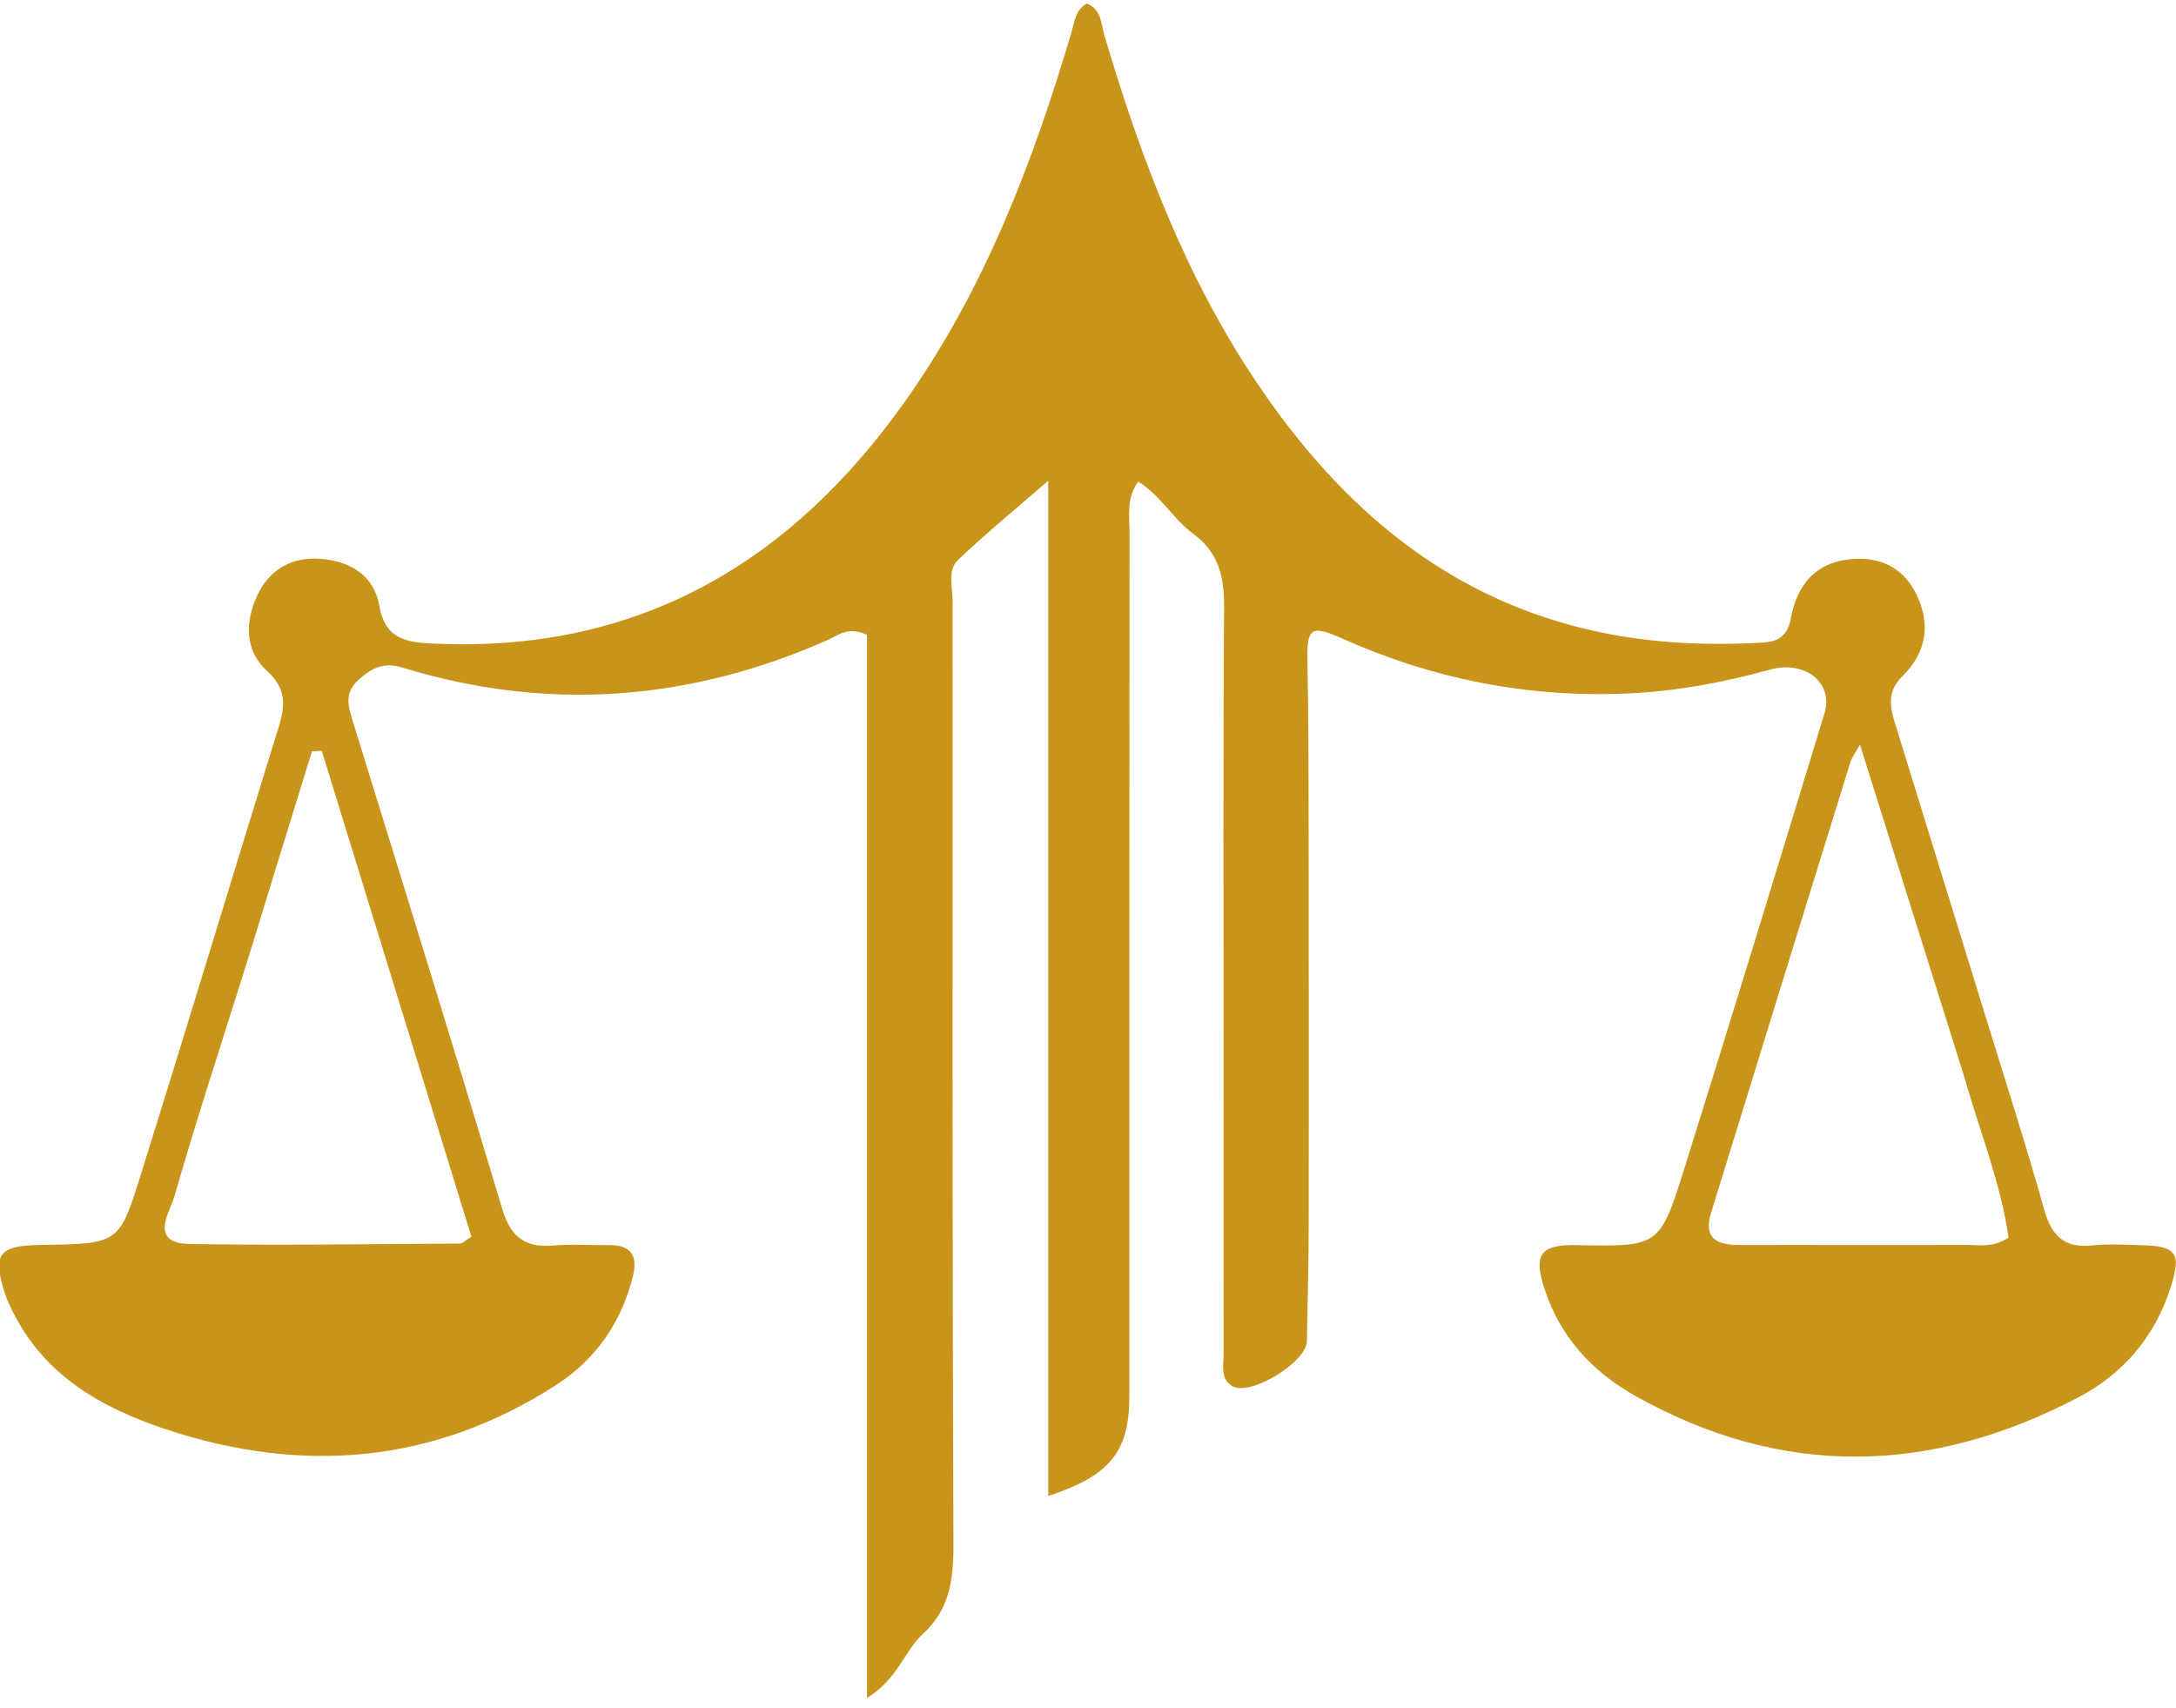
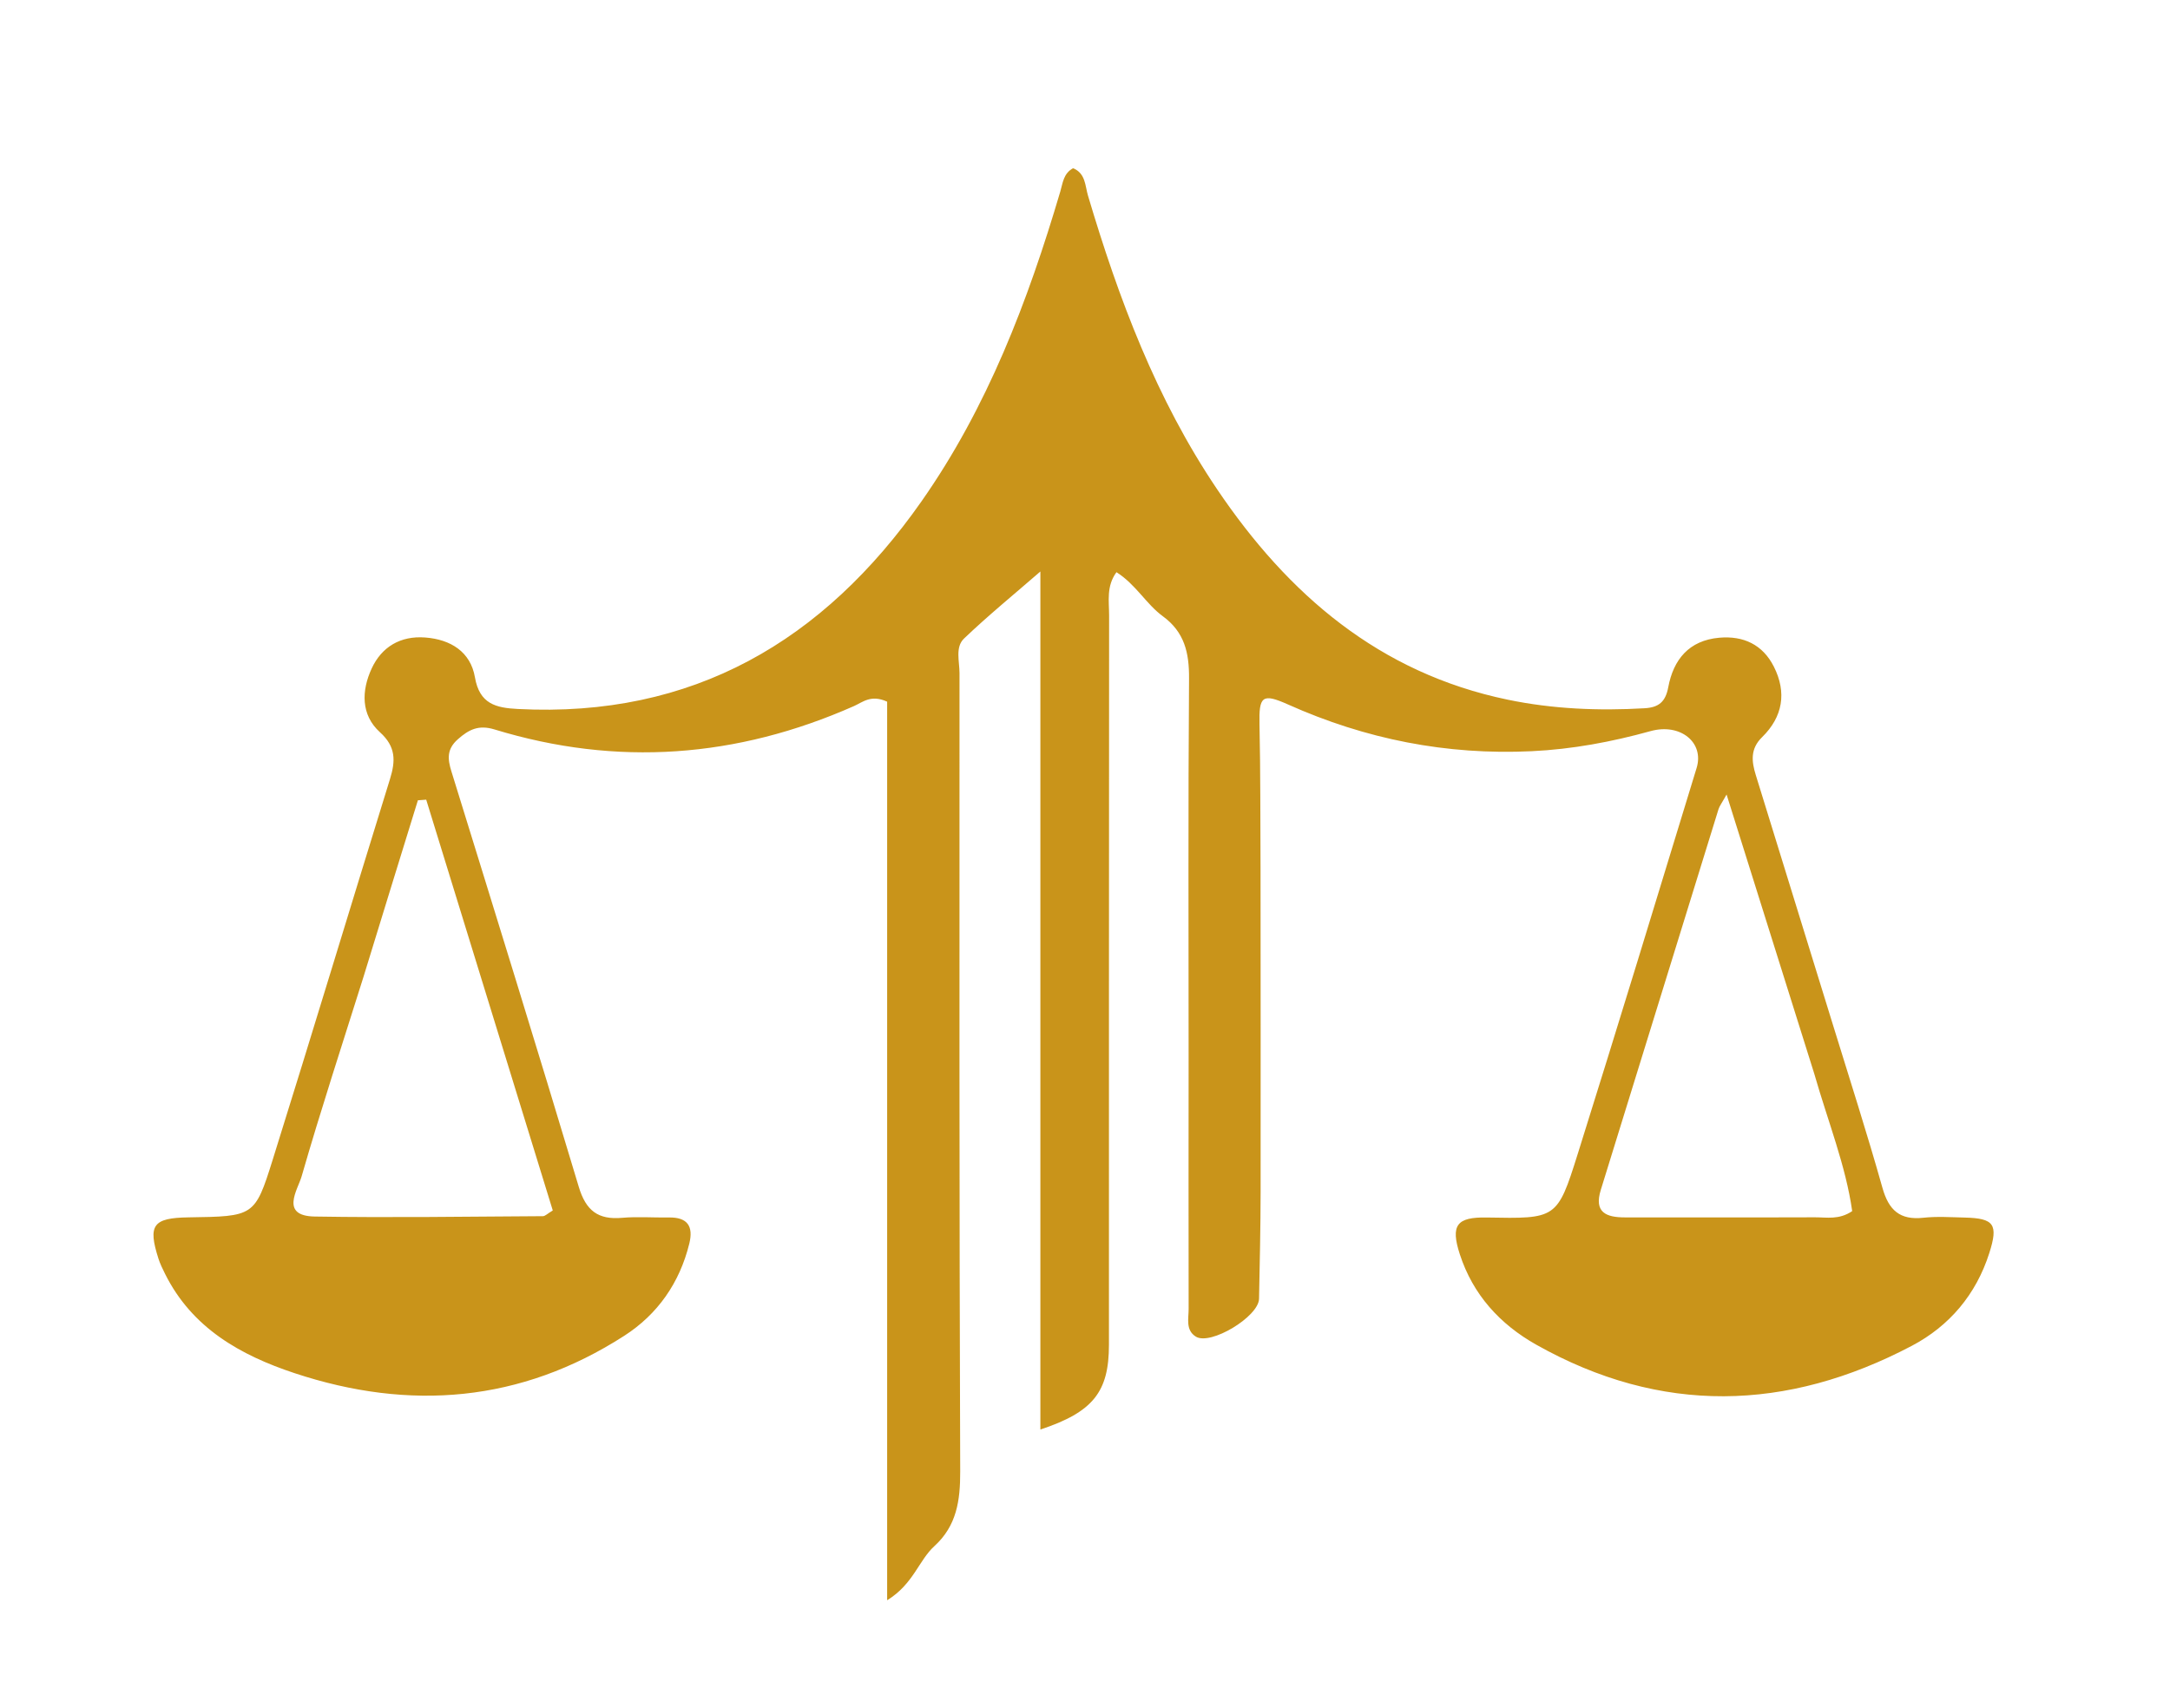
- <svg xmlns="http://www.w3.org/2000/svg" viewBox="243 295 334 262">
-   <path fill="#C9941A" d="M443.872,422.974  C443.88,442.743 443.913,462.056 443.885,481.368  C443.875,487.859 443.732,494.35 443.601,500.84  C443.535,504.098 434.788,509.377 432.125,507.719  C430.232,506.54 430.821,504.44 430.817,502.682  C430.784,487.684 430.811,472.686 430.813,457.688  C430.816,434.525 430.72,411.361 430.891,388.199  C430.925,383.545 430.07,379.786 426.132,376.905  C423.095,374.684 421.227,371.118 417.711,368.904  C415.844,371.466 416.379,374.183 416.377,376.735  C416.344,420.895 416.352,465.056 416.347,509.216  C416.346,517.721 413.498,521.412 403.897,524.59  C403.897,472.354 403.897,420.383 403.897,368.779  C399.095,372.951 394.402,376.779 390.037,380.951  C388.4,382.515 389.216,385.103 389.215,387.232  C389.207,435.558 389.167,483.885 389.341,532.211  C389.36,537.484 388.699,542.077 384.658,545.757  C381.803,548.357 380.849,552.651 376.077,555.591  C376.077,500.275 376.077,446.153 376.077,392.419  C373.139,391.072 371.649,392.511 370.059,393.215  C348.81,402.62 327.046,404.268 304.775,397.457  C301.927,396.586 300.148,397.449 298.118,399.255  C296.094,401.056 296.266,402.83 296.961,405.076  C304.732,430.209 312.534,455.333 320.09,480.531  C321.385,484.85 323.601,486.53 327.953,486.145  C330.764,485.897 333.614,486.127 336.446,486.082  C339.82,486.028 340.933,487.66 340.152,490.832  C338.398,497.96 334.412,503.666 328.333,507.575  C309.55,519.652 289.408,521.287 268.478,514.351  C258.652,511.094 249.86,506.155 244.967,496.314  C244.523,495.422 244.077,494.517 243.774,493.572  C241.816,487.462 242.77,486.16 249.207,486.062  C261.079,485.881 261.274,485.942 264.496,475.647  C271.705,452.615 278.673,429.507 285.813,406.454  C286.828,403.178 286.905,400.607 283.996,397.976  C280.48,394.796 280.638,390.383 282.48,386.398  C284.296,382.469 287.706,380.421 292.207,380.764  C296.837,381.118 300.433,383.362 301.231,387.987  C302.07,392.846 305.038,393.539 309.03,393.746  C340.779,395.386 364.518,381.421 382.303,356.055  C394.304,338.94 401.634,319.676 407.513,299.786  C407.966,298.255 408.081,296.487 409.836,295.548  C412.118,296.473 412.007,298.722 412.543,300.525  C418.115,319.277 424.951,337.477 435.971,353.82  C448.894,372.984 465.46,387.223 488.752,392.056  C496.941,393.755 505.257,394.1 513.613,393.612  C516.151,393.464 517.4,392.472 517.898,389.802  C518.833,384.781 521.654,381.296 527.142,380.806  C531.561,380.412 535.057,382.062 537.074,386.059  C539.444,390.755 538.7,395.178 534.942,398.856  C532.766,400.987 533.023,403.252 533.796,405.751  C538.471,420.862 543.142,435.973 547.798,451.09  C550.834,460.948 553.995,470.771 556.789,480.698  C557.933,484.763 559.954,486.599 564.223,486.132  C566.693,485.862 569.219,486.039 571.717,486.098  C577.075,486.227 577.851,487.329 576.192,492.54  C573.798,500.065 568.942,505.8 562.112,509.394  C539.424,521.335 516.577,521.931 493.93,509.183  C487.347,505.477 482.43,500.094 480.053,492.759  C478.338,487.47 479.497,485.988 484.937,486.088  C497.564,486.319 497.749,486.377 501.445,474.605  C508.773,451.261 515.902,427.854 523.05,404.454  C524.471,399.804 520.072,396.273 514.69,397.763  C507.609,399.724 500.478,401.062 493.092,401.412  C477.624,402.146 462.951,399.232 448.862,392.926  C444.158,390.821 443.571,391.441 443.682,396.556  C443.871,405.207 443.822,413.863 443.872,422.974 M544.406,459.967  C539.202,443.393 533.998,426.819 528.49,409.277  C527.604,410.87 527.2,411.375 527.022,411.95  C519.884,434.992 512.765,458.04 505.647,481.088  C504.391,485.157 506.616,486.076 510.059,486.067  C521.555,486.04 533.052,486.099 544.548,486.052  C546.66,486.043 548.893,486.553 551.296,484.927  C550.134,476.688 546.947,468.823 544.406,459.967 M280.994,442.404  C277.207,454.461 273.264,466.474 269.766,478.615  C269.068,481.034 265.751,485.804 272.146,485.911  C285.952,486.142 299.766,485.922 313.576,485.846  C313.986,485.843 314.393,485.39 315.366,484.81  C307.716,459.978 300.051,435.095 292.385,410.213  C291.882,410.25 291.379,410.288 290.876,410.325  C287.652,420.759 284.429,431.193 280.994,442.404 z" />
+ <svg xmlns="http://www.w3.org/2000/svg" version="1.1" id="Layer_1" width="100%" viewBox="215 265 394 310">
+   <path fill="#C9941A" opacity="1" stroke="none" d=" M443.872,422.974  C443.88,442.743 443.913,462.056 443.885,481.368  C443.875,487.859 443.732,494.35 443.601,500.84  C443.535,504.098 434.788,509.377 432.125,507.719  C430.232,506.54 430.821,504.44 430.817,502.682  C430.784,487.684 430.811,472.686 430.813,457.688  C430.816,434.525 430.72,411.361 430.891,388.199  C430.925,383.545 430.07,379.786 426.132,376.905  C423.095,374.684 421.227,371.118 417.711,368.904  C415.844,371.466 416.379,374.183 416.377,376.735  C416.344,420.895 416.352,465.056 416.347,509.216  C416.346,517.721 413.498,521.412 403.897,524.59  C403.897,472.354 403.897,420.383 403.897,368.779  C399.095,372.951 394.402,376.779 390.037,380.951  C388.4,382.515 389.216,385.103 389.215,387.232  C389.207,435.558 389.167,483.885 389.341,532.211  C389.36,537.484 388.699,542.077 384.658,545.757  C381.803,548.357 380.849,552.651 376.077,555.591  C376.077,500.275 376.077,446.153 376.077,392.419  C373.139,391.072 371.649,392.511 370.059,393.215  C348.81,402.62 327.046,404.268 304.775,397.457  C301.927,396.586 300.148,397.449 298.118,399.255  C296.094,401.056 296.266,402.83 296.961,405.076  C304.732,430.209 312.534,455.333 320.09,480.531  C321.385,484.85 323.601,486.53 327.953,486.145  C330.764,485.897 333.614,486.127 336.446,486.082  C339.82,486.028 340.933,487.66 340.152,490.832  C338.398,497.96 334.412,503.666 328.333,507.575  C309.55,519.652 289.408,521.287 268.478,514.351  C258.652,511.094 249.86,506.155 244.967,496.314  C244.523,495.422 244.077,494.517 243.774,493.572  C241.816,487.462 242.77,486.16 249.207,486.062  C261.079,485.881 261.274,485.942 264.496,475.647  C271.705,452.615 278.673,429.507 285.813,406.454  C286.828,403.178 286.905,400.607 283.996,397.976  C280.48,394.796 280.638,390.383 282.48,386.398  C284.296,382.469 287.706,380.421 292.207,380.764  C296.837,381.118 300.433,383.362 301.231,387.987  C302.07,392.846 305.038,393.539 309.03,393.746  C340.779,395.386 364.518,381.421 382.303,356.055  C394.304,338.94 401.634,319.676 407.513,299.786  C407.966,298.255 408.081,296.487 409.836,295.548  C412.118,296.473 412.007,298.722 412.543,300.525  C418.115,319.277 424.951,337.477 435.971,353.82  C448.894,372.984 465.46,387.223 488.752,392.056  C496.941,393.755 505.257,394.1 513.613,393.612  C516.151,393.464 517.4,392.472 517.898,389.802  C518.833,384.781 521.654,381.296 527.142,380.806  C531.561,380.412 535.057,382.062 537.074,386.059  C539.444,390.755 538.7,395.178 534.942,398.856  C532.766,400.987 533.023,403.252 533.796,405.751  C538.471,420.862 543.142,435.973 547.798,451.09  C550.834,460.948 553.995,470.771 556.789,480.698  C557.933,484.763 559.954,486.599 564.223,486.132  C566.693,485.862 569.219,486.039 571.717,486.098  C577.075,486.227 577.851,487.329 576.192,492.54  C573.798,500.065 568.942,505.8 562.112,509.394  C539.424,521.335 516.577,521.931 493.93,509.183  C487.347,505.477 482.43,500.094 480.053,492.759  C478.338,487.47 479.497,485.988 484.937,486.088  C497.564,486.319 497.749,486.377 501.445,474.605  C508.773,451.261 515.902,427.854 523.05,404.454  C524.471,399.804 520.072,396.273 514.69,397.763  C507.609,399.724 500.478,401.062 493.092,401.412  C477.624,402.146 462.951,399.232 448.862,392.926  C444.158,390.821 443.571,391.441 443.682,396.556  C443.871,405.207 443.822,413.863 443.872,422.974 M544.406,459.967  C539.202,443.393 533.998,426.819 528.49,409.277  C527.604,410.87 527.2,411.375 527.022,411.95  C519.884,434.992 512.765,458.04 505.647,481.088  C504.391,485.157 506.616,486.076 510.059,486.067  C521.555,486.04 533.052,486.099 544.548,486.052  C546.66,486.043 548.893,486.553 551.296,484.927  C550.134,476.688 546.947,468.823 544.406,459.967 M280.994,442.404  C277.207,454.461 273.264,466.474 269.766,478.615  C269.068,481.034 265.751,485.804 272.146,485.911  C285.952,486.142 299.766,485.922 313.576,485.846  C313.986,485.843 314.393,485.39 315.366,484.81  C307.716,459.978 300.051,435.095 292.385,410.213  C291.882,410.25 291.379,410.288 290.876,410.325  C287.652,420.759 284.429,431.193 280.994,442.404 z" />
</svg>
